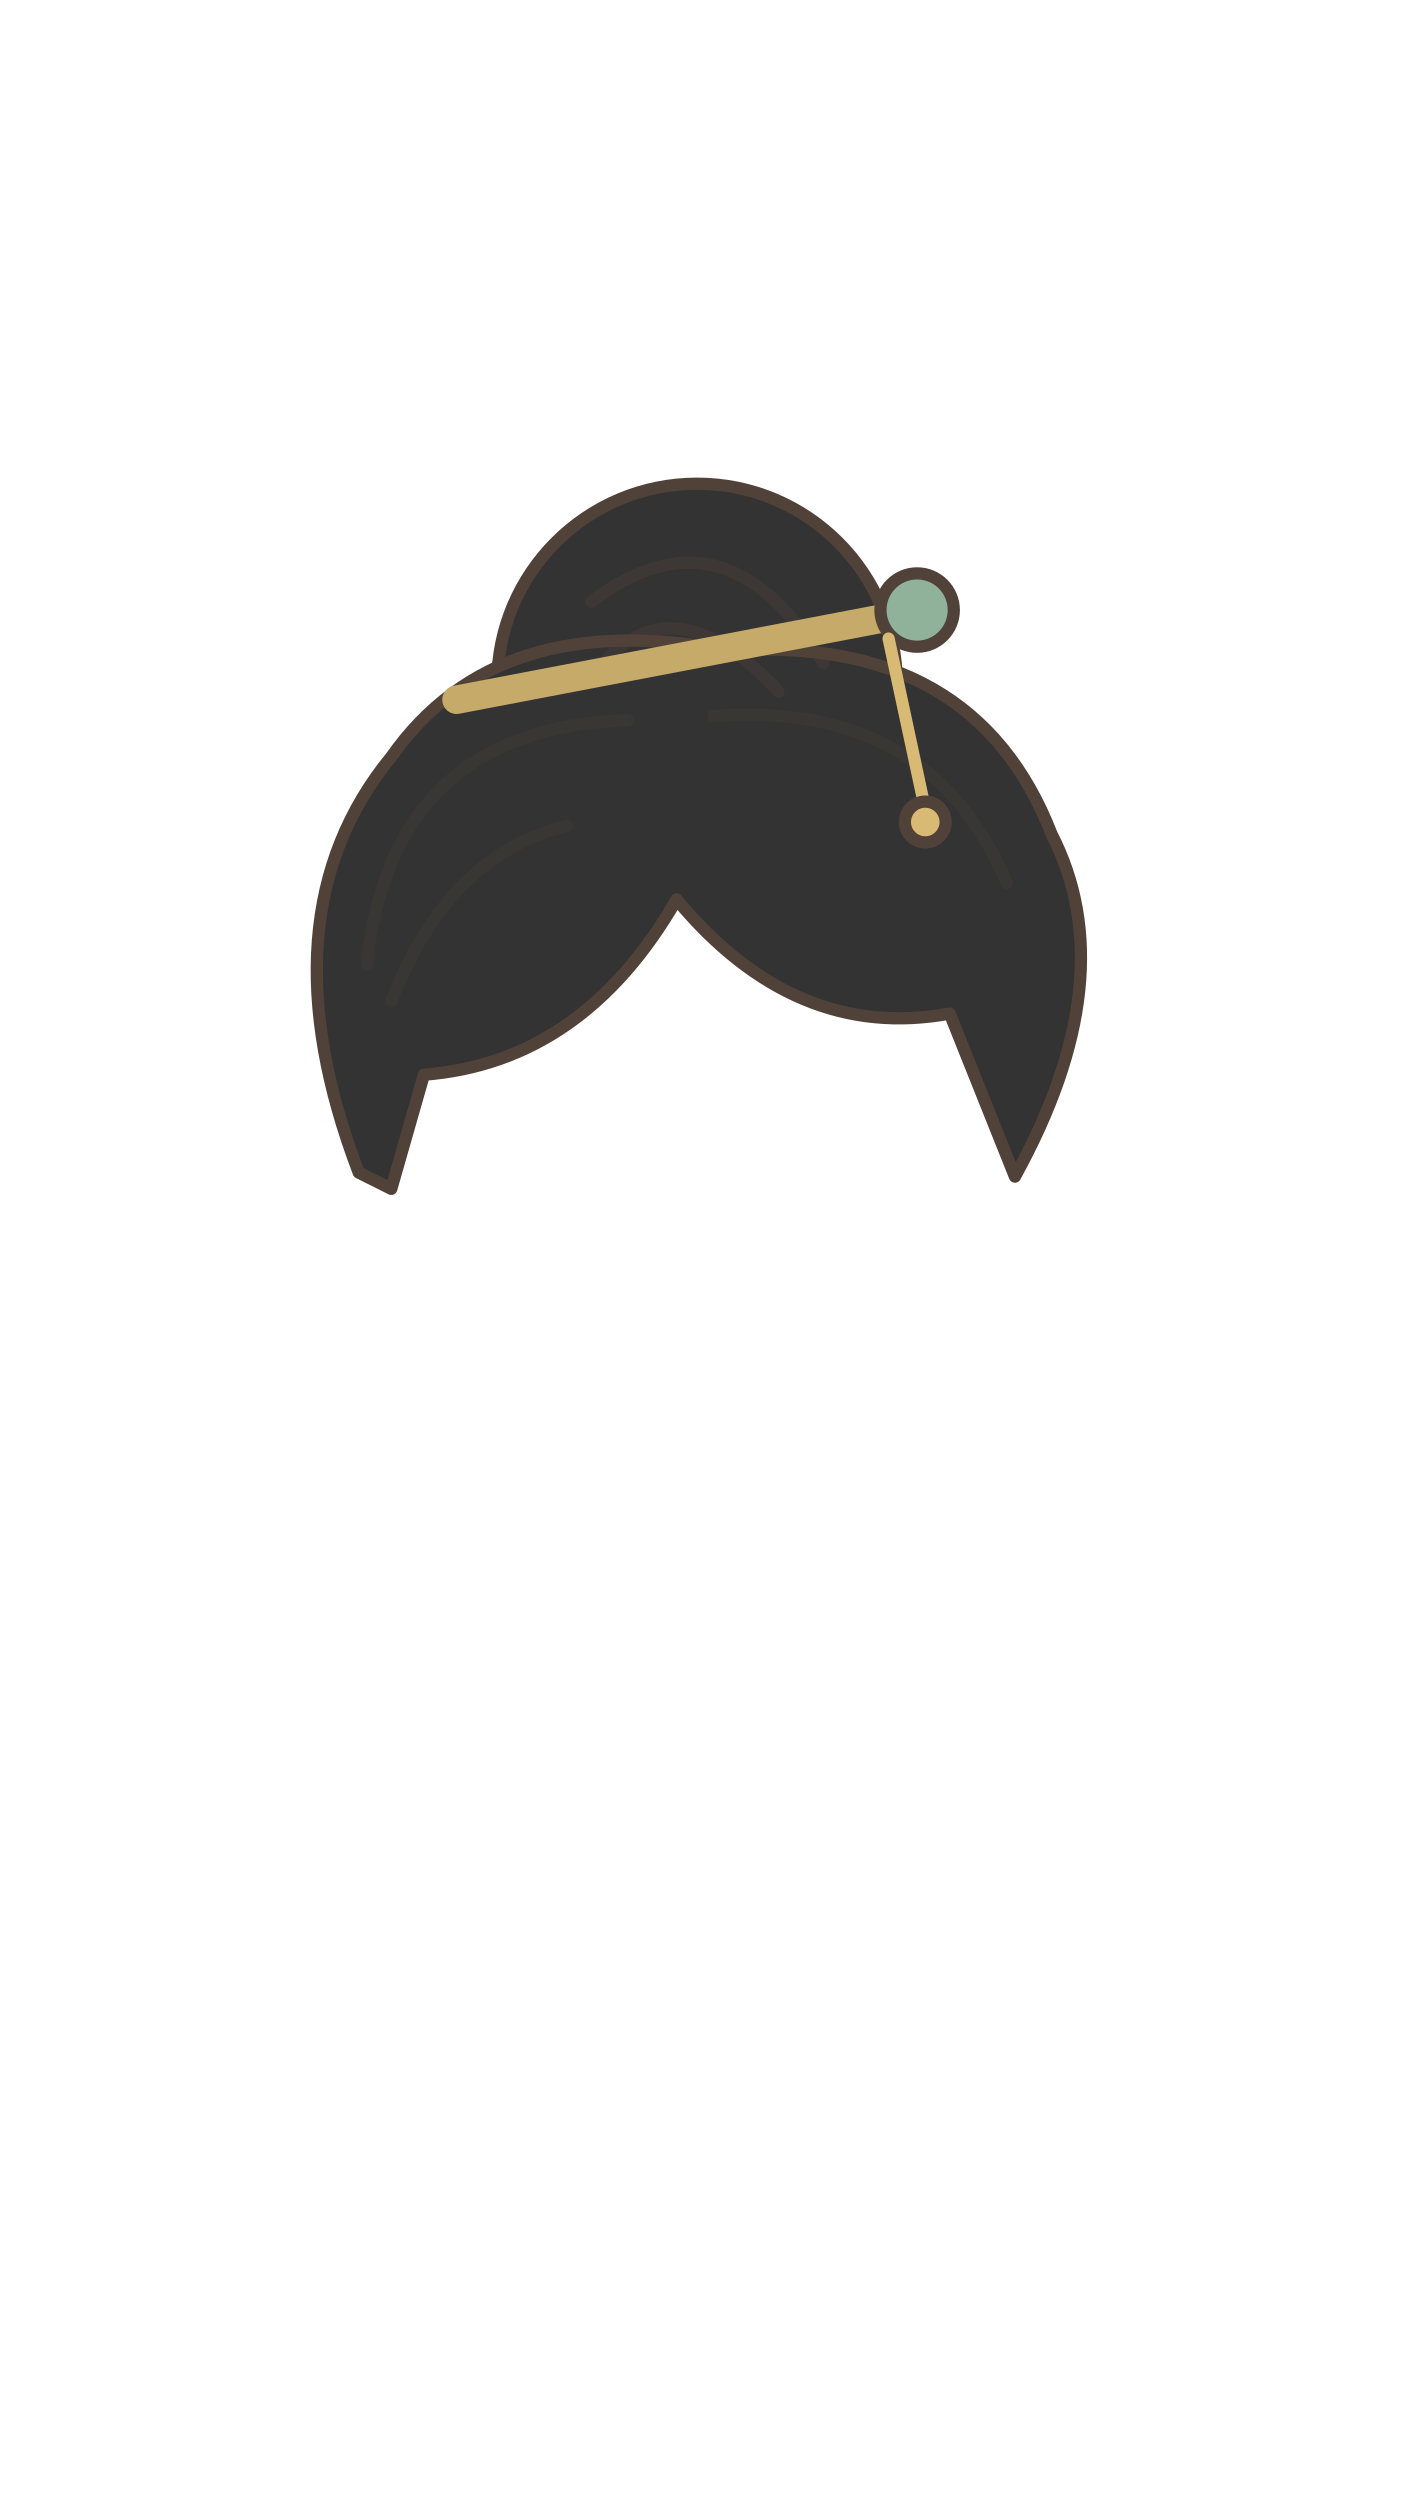
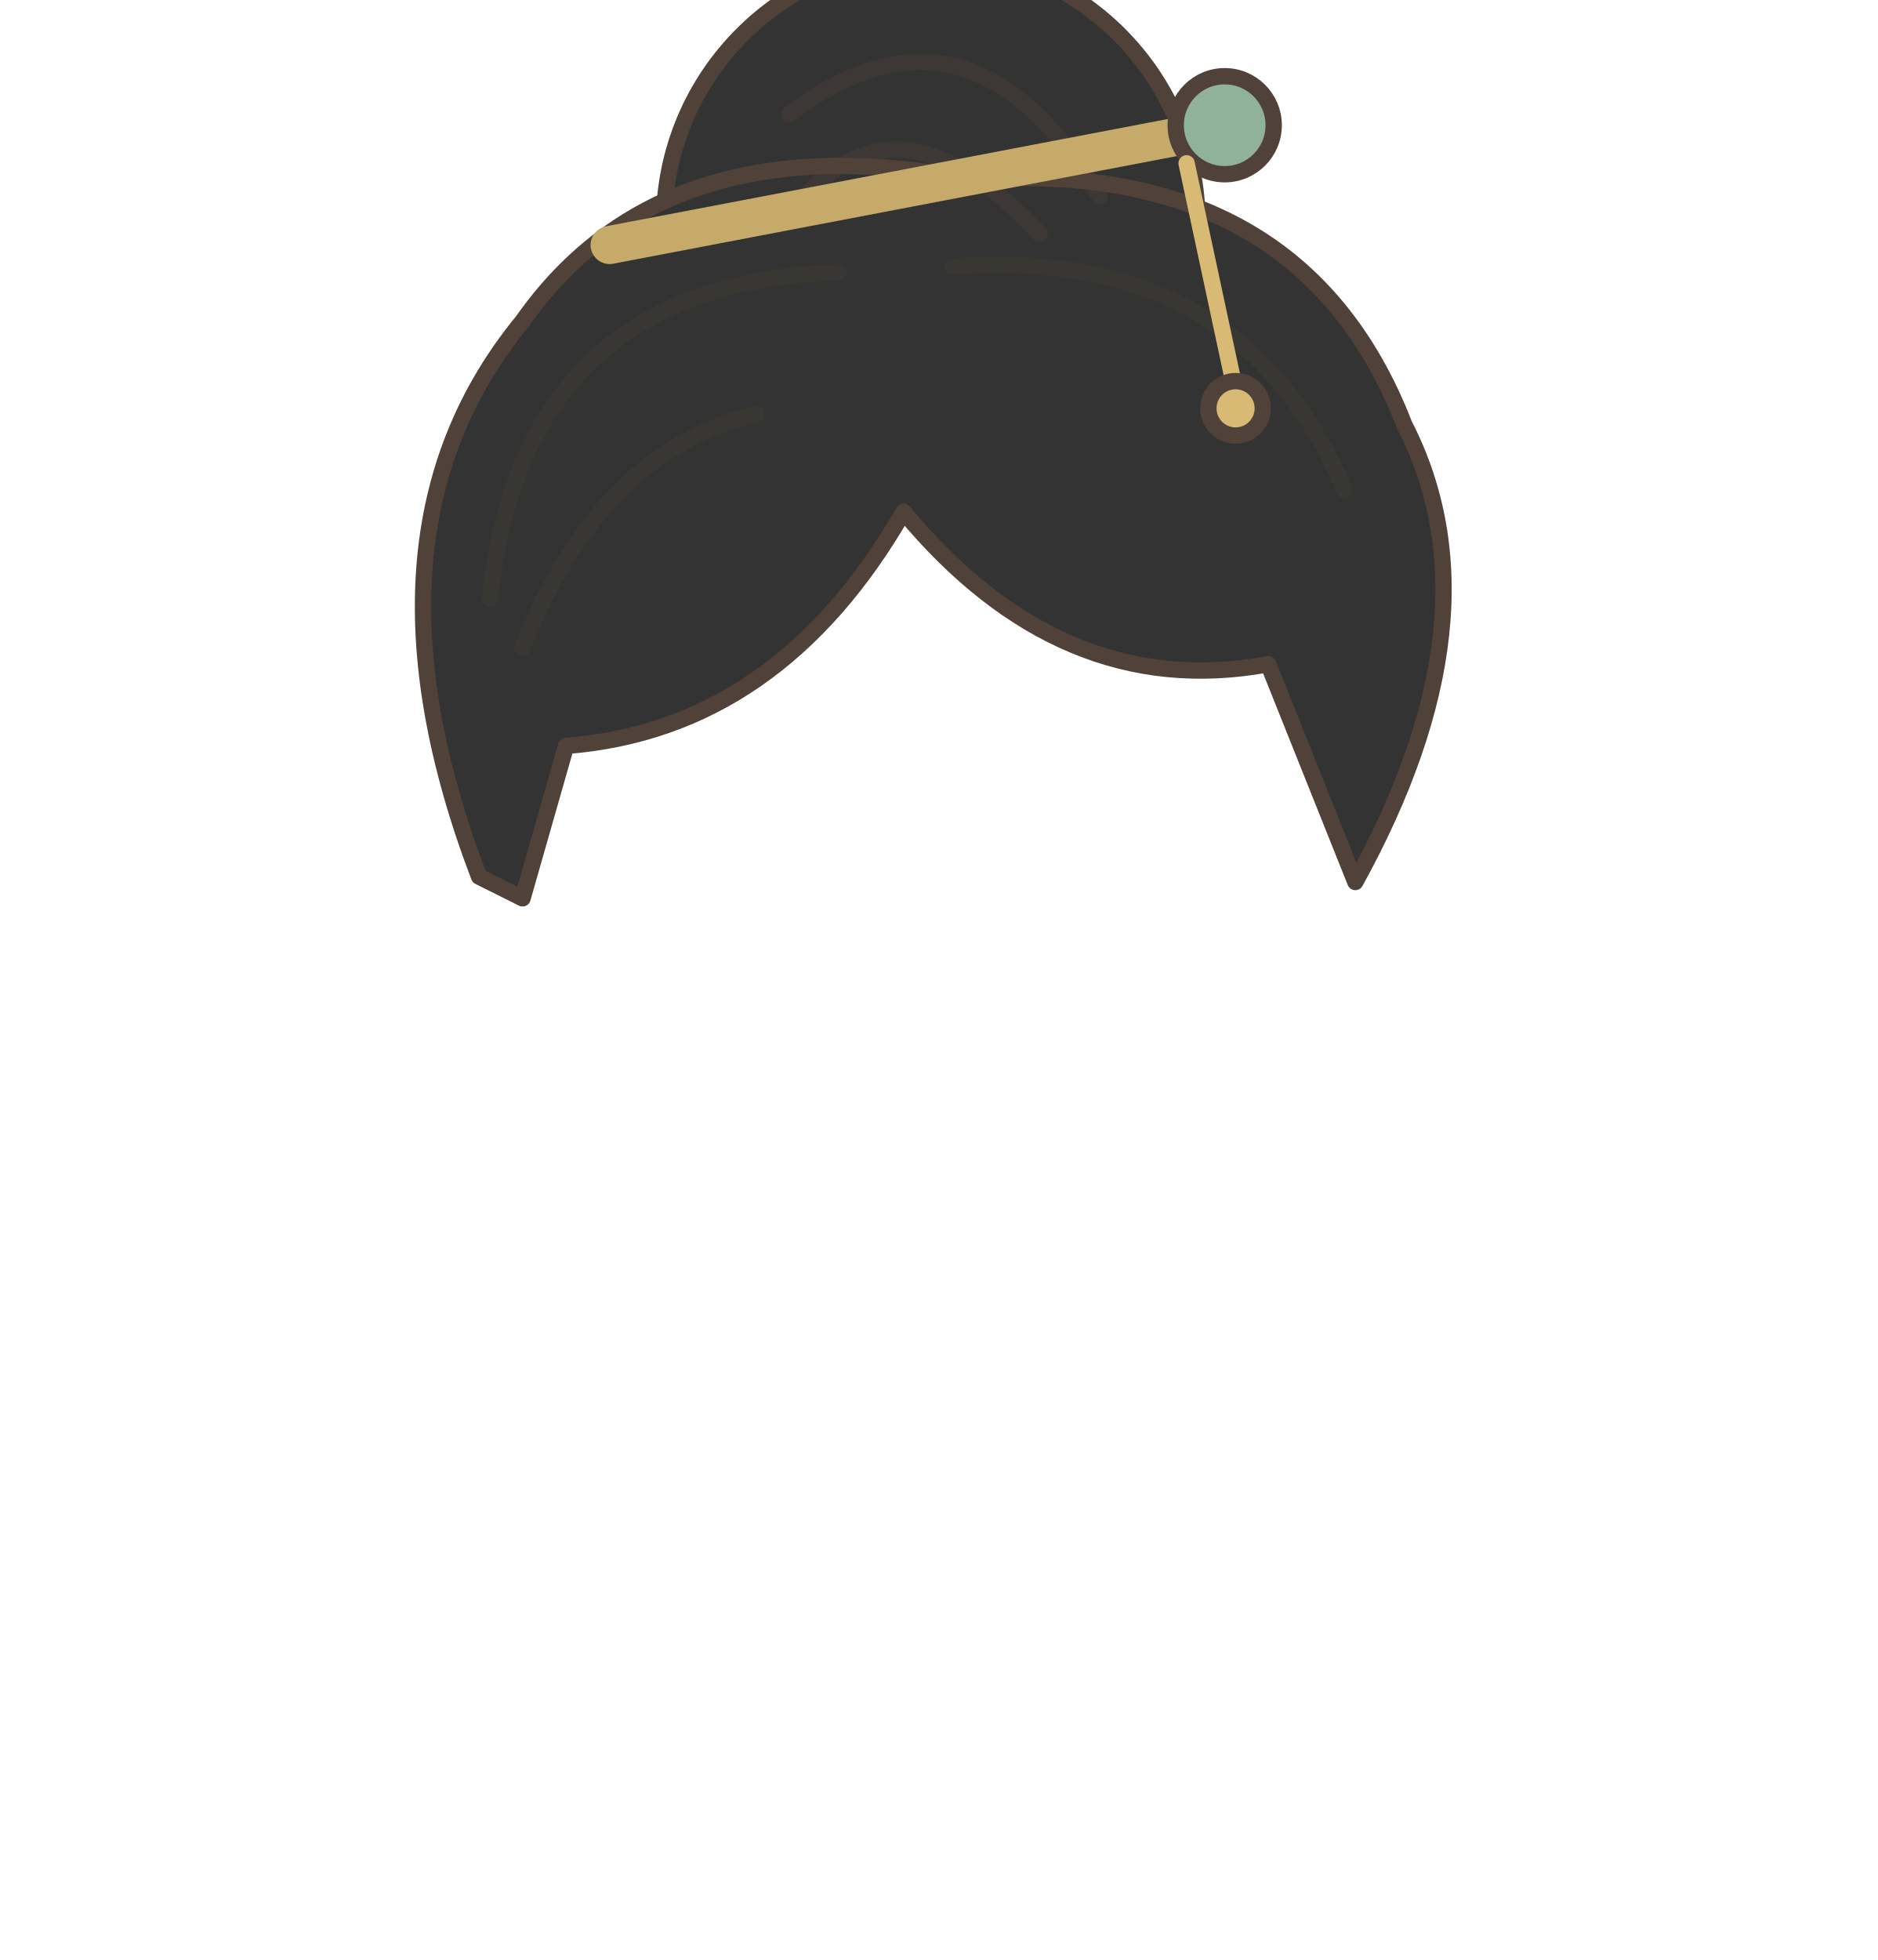
- <svg xmlns="http://www.w3.org/2000/svg" width="720" height="1280" viewBox="190 70 345 360" fill="none">
+ <svg xmlns="http://www.w3.org/2000/svg" width="345" height="360" viewBox="190 70 345 360" fill="none">
  <g stroke="#514239" stroke-width="3" stroke-linecap="round" stroke-linejoin="round">
    <circle cx="361" cy="111" r="49" fill="#323332" />
    <path d="M278 231 Q254 168 286 129 Q312 92 369 103 Q429 99 448 148 Q466 183 439 232 L423 192 Q385 199 356 164 Q333 204 294 207 L286 235Z" fill="#323332" />
    <path d="M280 180 Q286 122 344 120 M365 119 Q418 115 437 160 M286 189 Q300 153 329 146" stroke="#514239" opacity="0.24" />
    <path d="M335 91 Q368 66 392 106 M338 106 Q356 86 381 113" stroke="#514239" opacity="0.35" />
    <path d="M302 115 L412 94" fill="none" stroke="#c6aa6a" stroke-width="7" />
    <circle cx="415" cy="93" r="9" fill="#91b29a" />
    <path d="M408 100 L417 142" fill="none" stroke="#d8ba75" />
    <circle cx="417" cy="145" r="5" fill="#d8ba75" />
  </g>
</svg>
